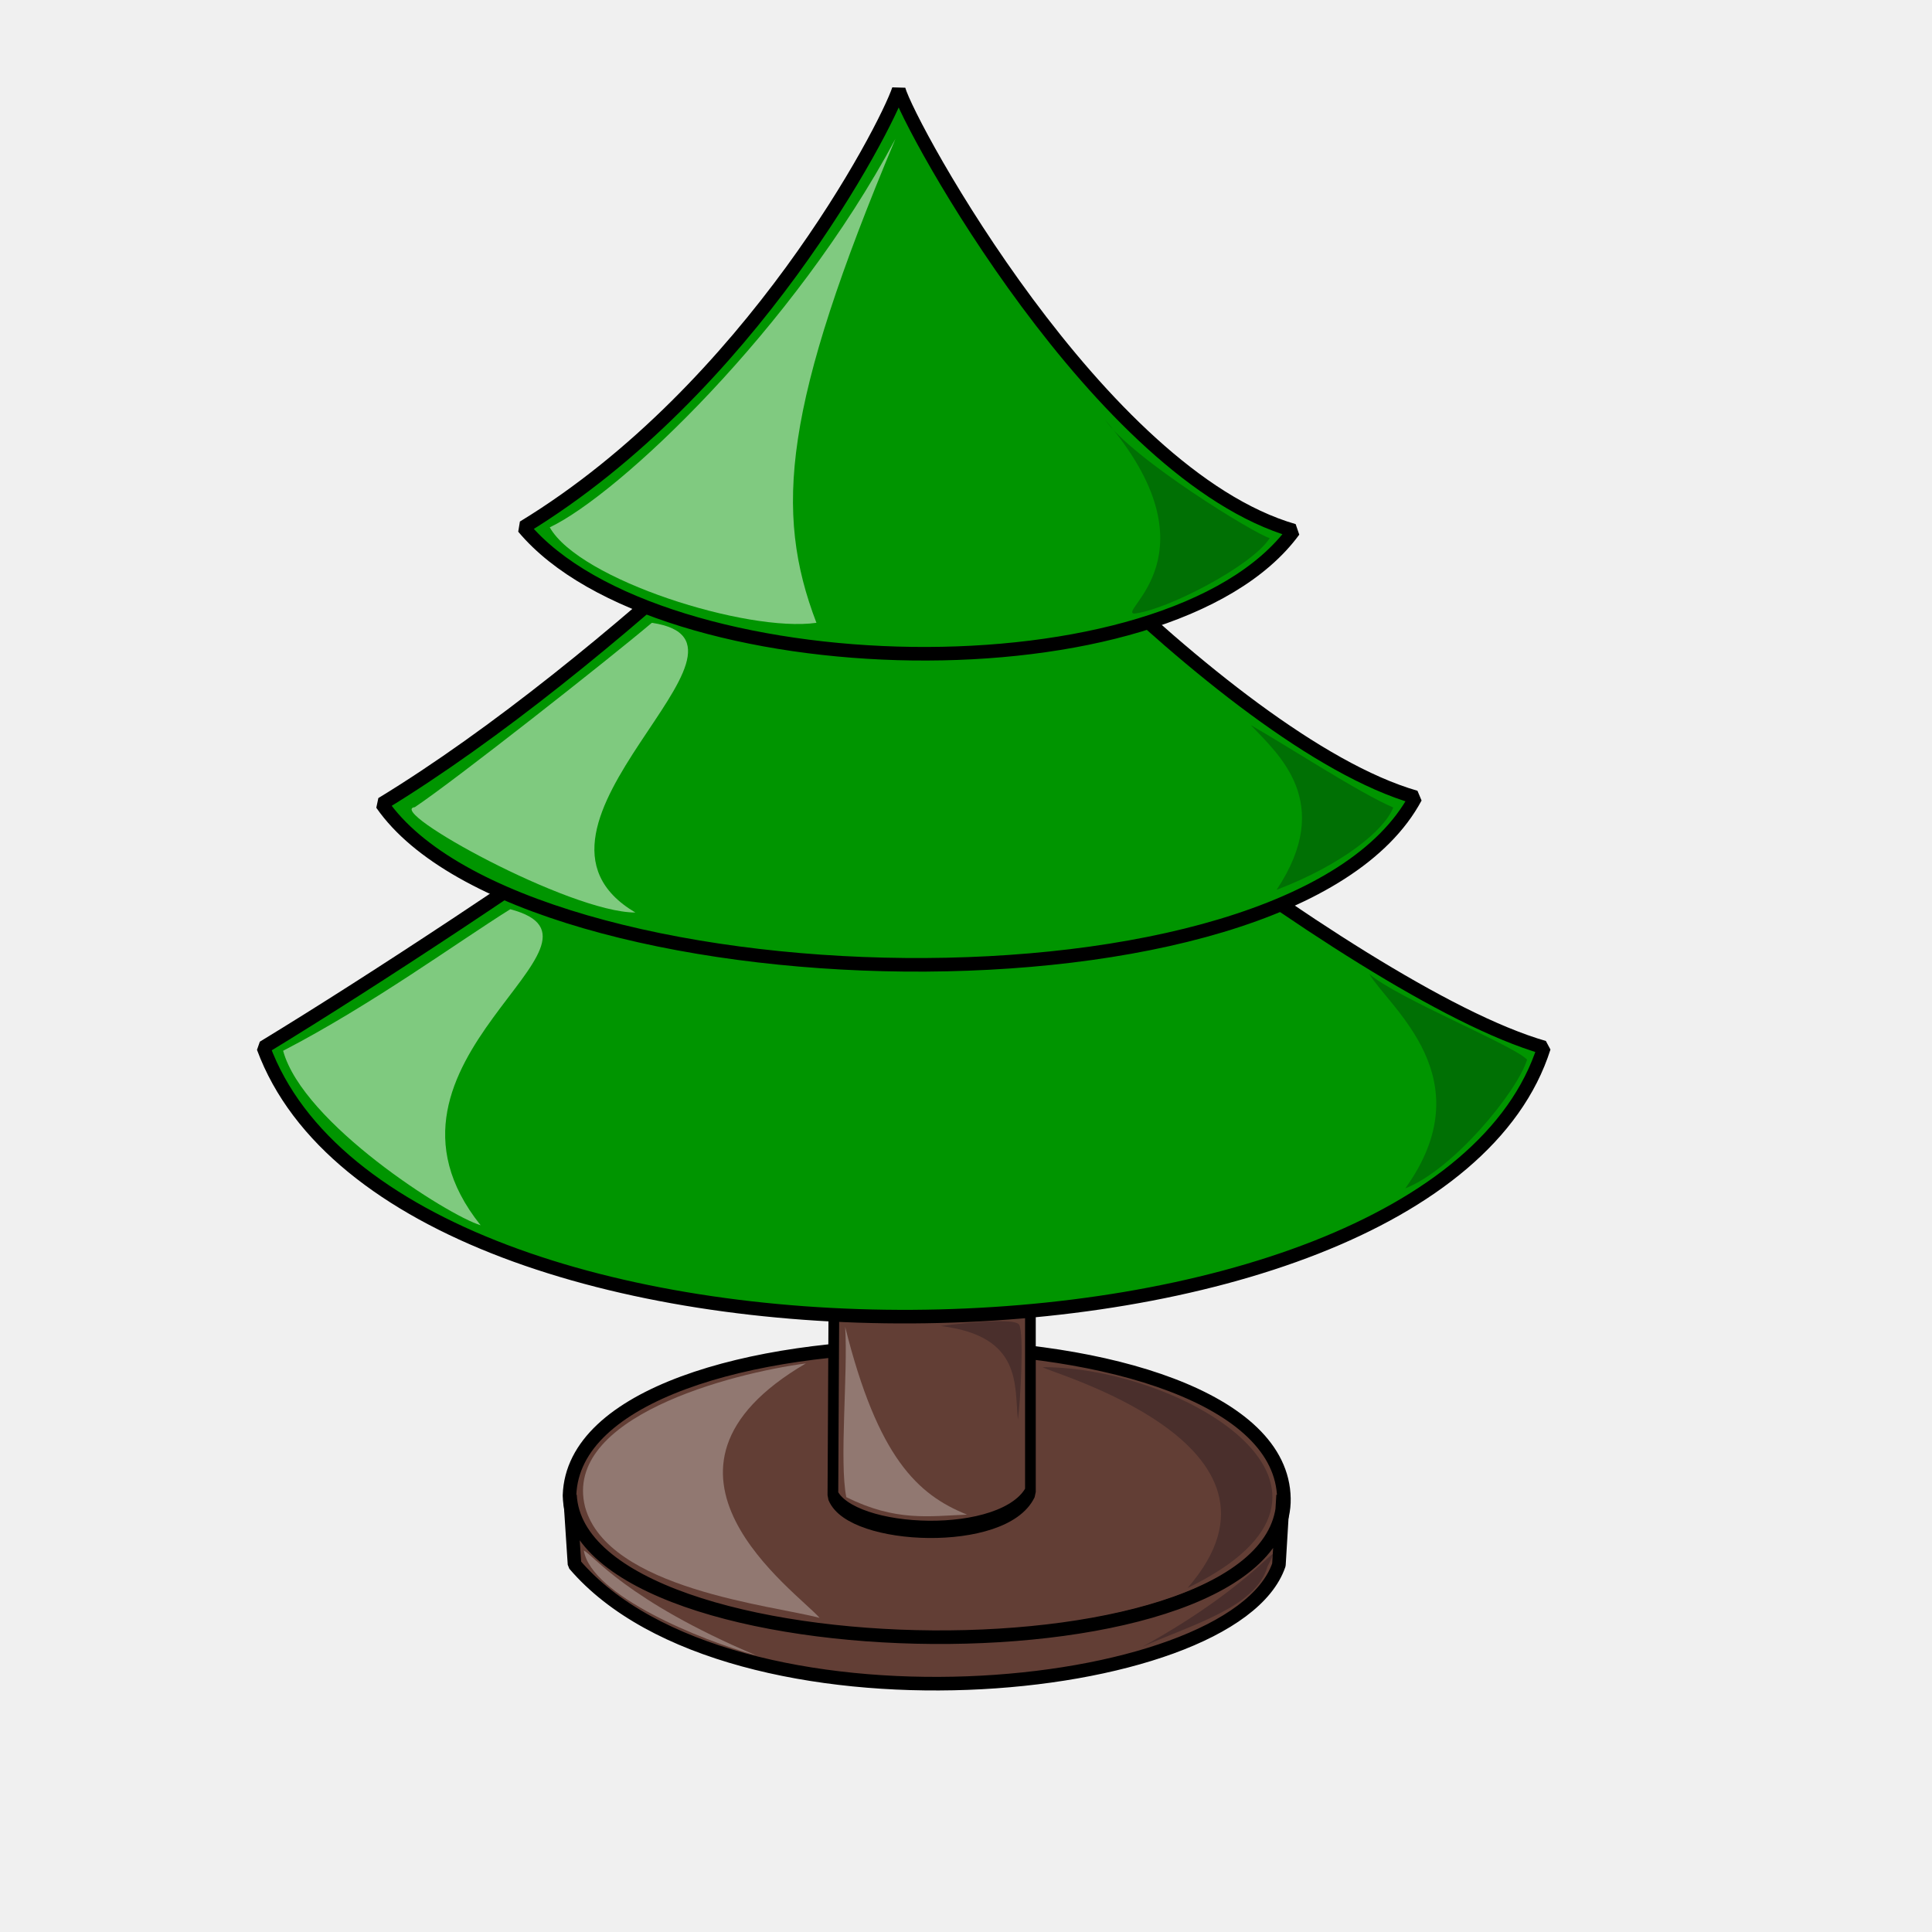
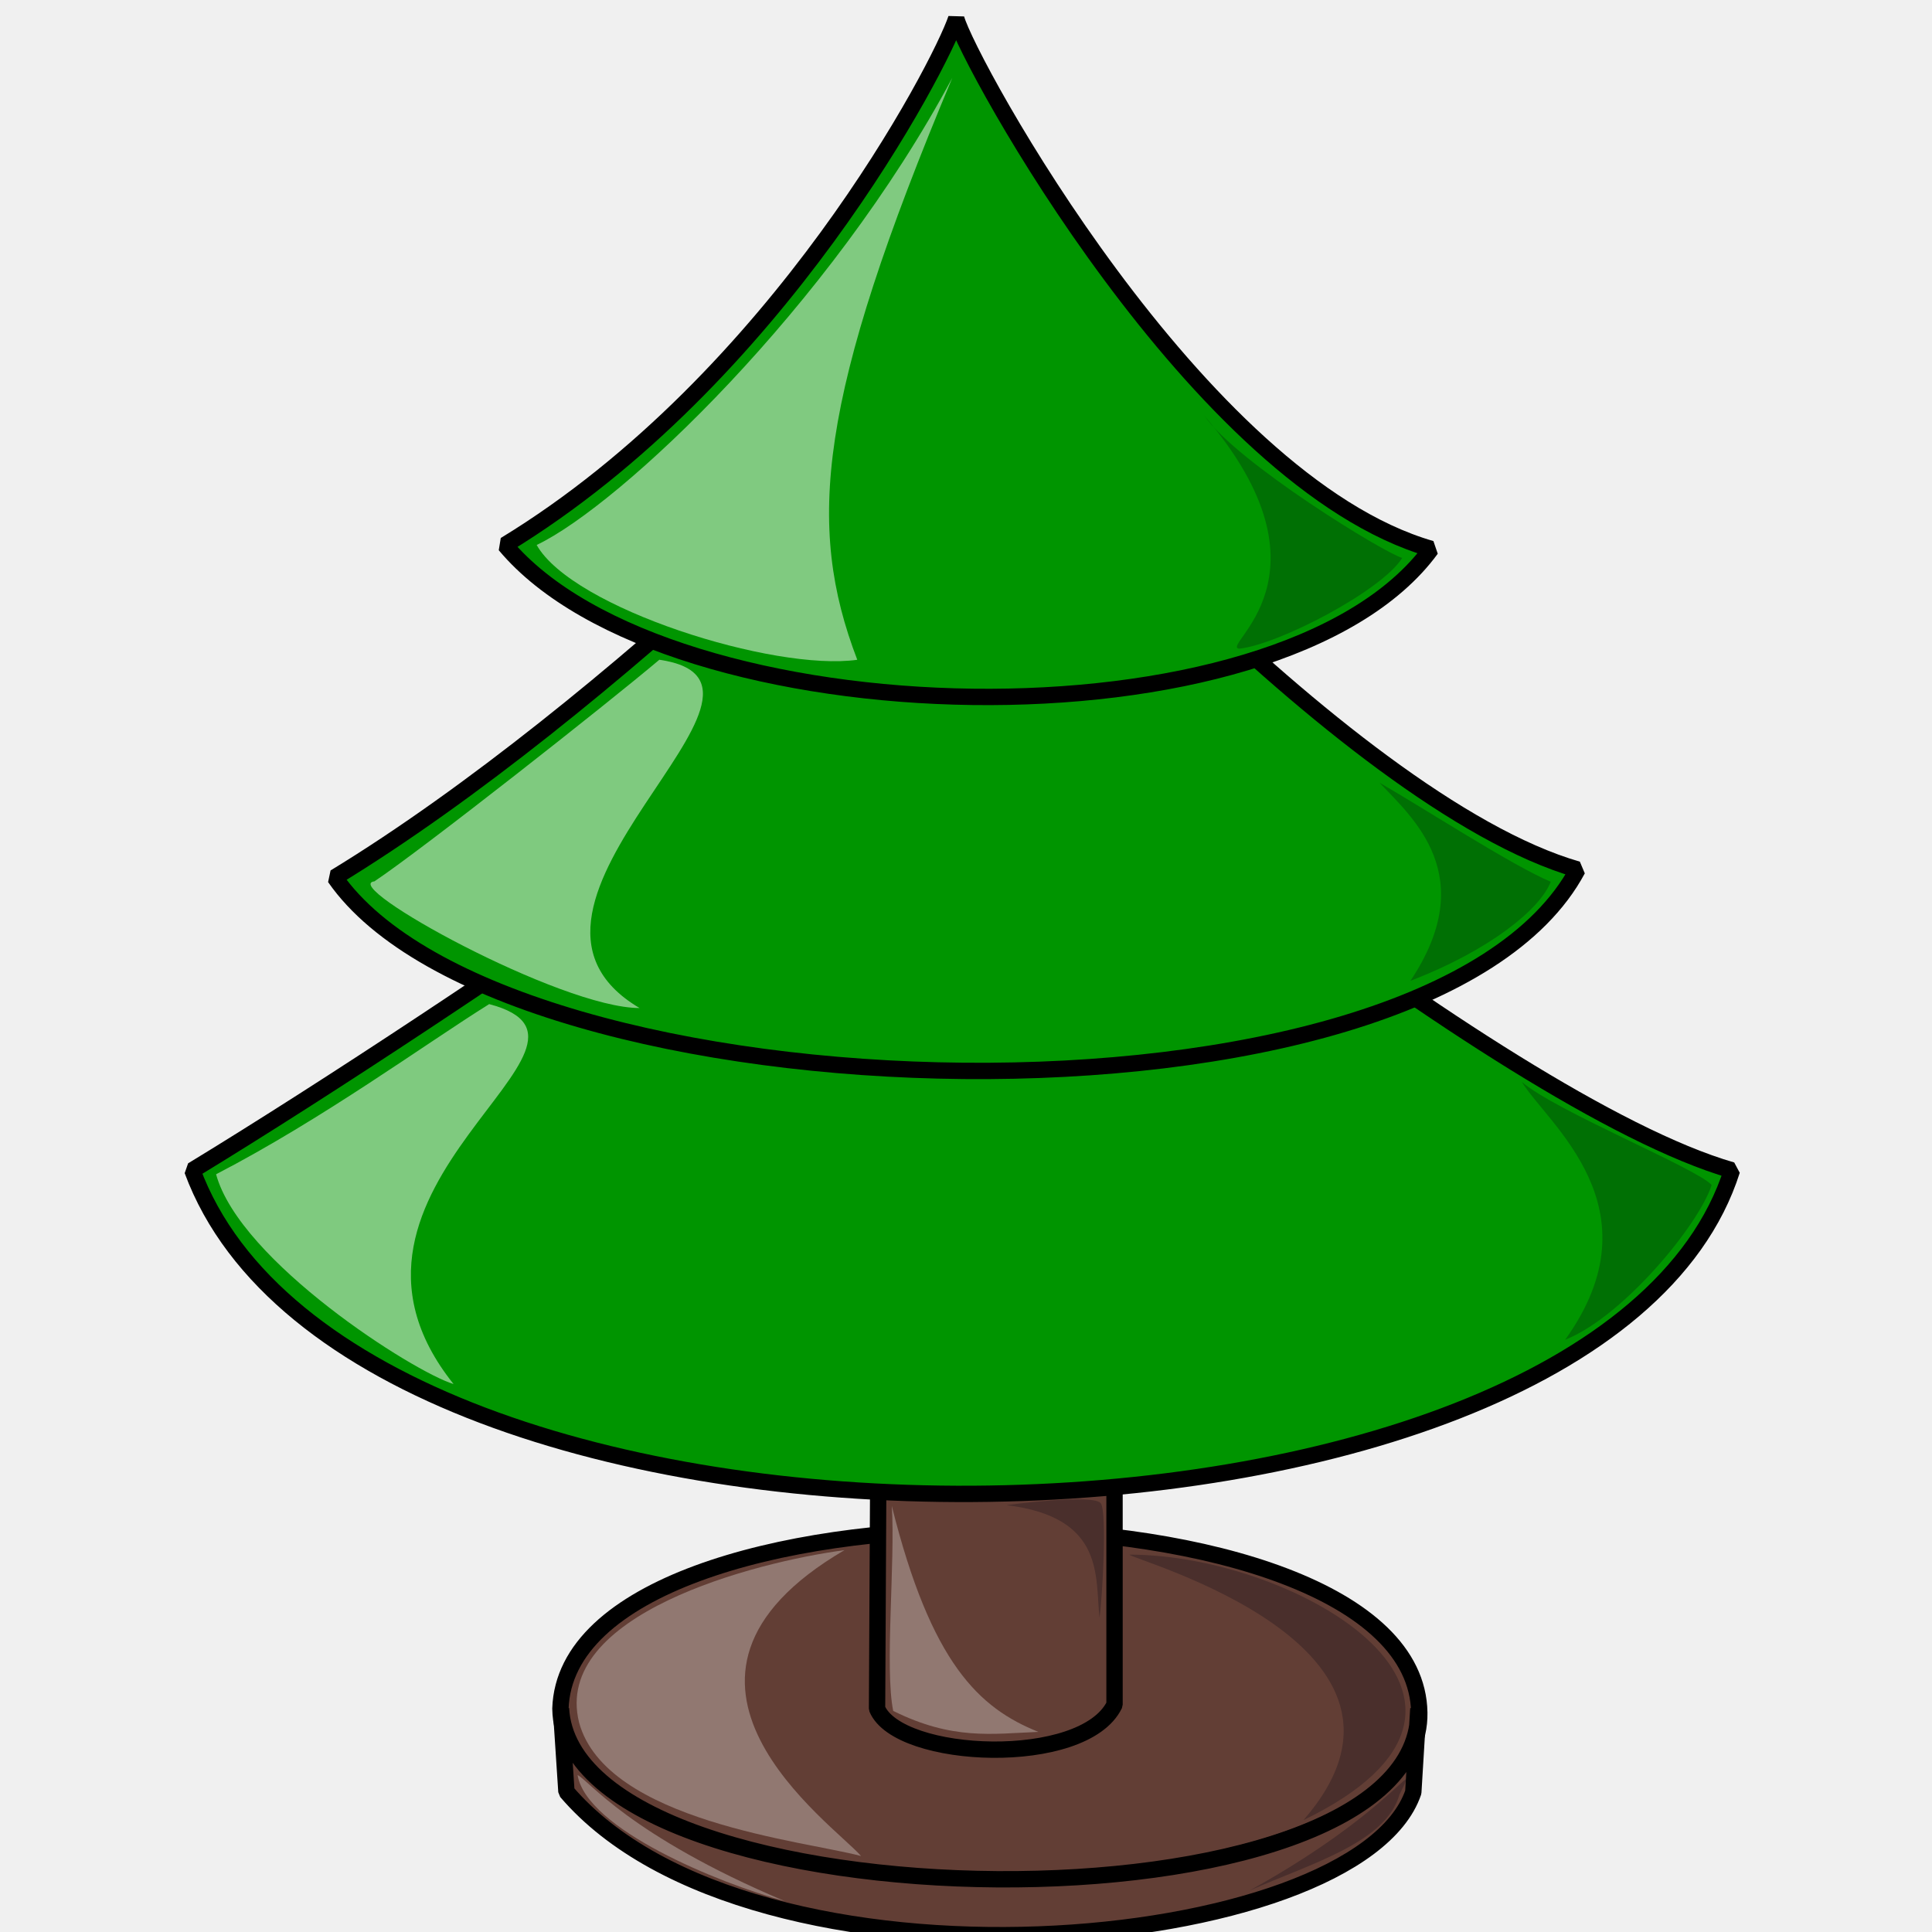
- <svg xmlns="http://www.w3.org/2000/svg" height="400pt" id="svg548" width="400pt">
+ <svg xmlns="http://www.w3.org/2000/svg" height="50" id="svg548" width="50" version="1.1">
  <defs id="defs550" />
-   <path d="M 157.219 412.757 C 158.128 465.467 355.334 465.467 354.425 413.666 C 353.516 358.23 159.036 357.322 157.219 412.757 z " id="path749" style="fill:#623e35;fill-rule:evenodd;stroke:black;stroke-opacity:1;stroke-width:3.75;stroke-linejoin:bevel;stroke-linecap:butt;fill-opacity:1;stroke-dasharray:none;" />
-   <path d="M 212.655 306.43 L 211.746 413.665 C 219.694 425.479 288.517 427.298 299.898 412.757 L 299.898 305.521 C 289.901 320.97 232.647 326.423 212.655 306.43 z " id="path748" style="fill:#623e35;fill-rule:evenodd;stroke:black;stroke-opacity:1;stroke-width:4.768;stroke-linejoin:bevel;stroke-linecap:butt;fill-opacity:1;stroke-dasharray:none;" transform="matrix(0.618557,0,0,1,98.94439,-0.908813)" />
-   <path d="M 248.097 24.708 C 244.462 35.613 134.5 111.951 71.794 150.119 C 109.053 250.994 394.412 247.359 425.31 150.121 C 371.692 134.671 250.823 34.704 248.097 24.708 z " id="path747" style="fill:#009500;fill-rule:evenodd;stroke:black;stroke-opacity:1;stroke-width:3.75;stroke-linejoin:bevel;stroke-linecap:butt;fill-opacity:1;stroke-dasharray:none;" transform="translate(0.908775,139.0434)" />
-   <path d="M 248.097 24.708 C 244.462 35.613 168.125 111.951 105.419 150.119 C 144.496 206.464 356.243 212.826 390.776 148.303 C 337.158 132.853 250.823 34.704 248.097 24.708 z " id="path746" style="fill:#009500;fill-rule:evenodd;stroke:black;stroke-opacity:1;stroke-width:3.75;stroke-linejoin:bevel;stroke-linecap:butt;fill-opacity:1;stroke-dasharray:none;" transform="translate(-3.725290e-7,71.79367)" />
-   <path d="M 157.343 412.757 L 158.596 431.841 C 201.308 481.824 340.324 469.226 353.047 431.966 L 354.205 412.757 C 356.023 466.375 160.07 463.649 157.343 412.757 z " id="path750" style="fill:#623e35;fill-rule:evenodd;stroke:black;stroke-opacity:1;stroke-width:3.75;stroke-linejoin:bevel;stroke-linecap:butt;fill-opacity:1;stroke-dasharray:none;" />
-   <path d="M 248.097 24.708 C 244.462 35.613 207.202 107.407 144.497 145.575 C 181.756 190.106 322.618 193.742 357.151 146.485 C 303.533 131.035 250.823 34.704 248.097 24.708 z " id="path745" style="fill:#009500;fill-rule:evenodd;stroke:black;stroke-opacity:1;stroke-width:3.75;stroke-linejoin:bevel;stroke-linecap:butt;fill-opacity:1;stroke-dasharray:none;" />
-   <path d="M 247.188 38.34 C 219.016 91.049 170.85 136.488 151.766 145.575 C 159.946 160.116 206.293 174.657 225.378 171.931 C 213.564 141.032 216.289 111.951 247.188 38.34 z " id="path751" style="fill:#ffffff;fill-rule:evenodd;stroke:none;stroke-opacity:1;stroke-width:1pt;stroke-linejoin:miter;stroke-linecap:butt;fill-opacity:0.5;" />
-   <path d="M 179.938 171.93 C 168.124 181.927 125.412 215.552 114.506 222.822 C 106.327 223.731 157.219 251.903 175.395 251.903 C 135.408 228.275 217.199 177.383 179.938 171.93 z " id="path752" style="fill:#ffffff;fill-rule:evenodd;stroke:none;stroke-opacity:1;stroke-width:1pt;stroke-linejoin:miter;stroke-linecap:butt;fill-opacity:0.498;" />
-   <path d="M 140.861 250.994 C 126.321 260.082 102.692 277.349 78.155 290.071 C 83.608 310.065 123.594 335.511 132.682 338.237 C 96.331 292.798 175.395 260.082 140.861 250.994 z " id="path753" style="fill:#ffffff;fill-rule:evenodd;stroke:none;stroke-opacity:1;stroke-width:1pt;stroke-linejoin:miter;stroke-linecap:butt;fill-opacity:0.498;" />
-   <path d="M 233.308 366.285 C 234.121 379.008 231.643 403.487 233.623 413.293 C 247.255 420.056 256.276 418.554 266.962 418.114 C 253.33 412.661 242.329 402.388 233.308 366.285 z " id="path755" style="fill:#ffffff;fill-rule:evenodd;stroke:none;stroke-opacity:1;stroke-width:1pt;stroke-linejoin:miter;stroke-linecap:butt;fill-opacity:0.3;" />
-   <path d="M 222.459 376.374 C 201.797 379.129 155.308 391.181 161.506 415.975 C 167.705 438.703 213.505 443.18 226.247 446.624 C 220.048 439.392 171.837 405.988 222.459 376.374 z " id="path756" style="fill:#ffffff;fill-rule:evenodd;stroke:none;stroke-opacity:1;stroke-width:1pt;stroke-linejoin:miter;stroke-linecap:butt;fill-opacity:0.3;" />
-   <path d="M 161.162 428.028 C 163.573 429.061 172.871 441.803 208.685 456.955 C 193.532 452.822 163.228 440.425 161.162 428.028 z " id="path757" style="fill:#ffffff;fill-rule:evenodd;stroke:none;stroke-opacity:1;stroke-width:1pt;stroke-linejoin:miter;stroke-linecap:butt;fill-opacity:0.3;" transform="" />
-   <path d="M 315.437 454.544 C 329.556 448.345 346.774 443.524 349.873 432.505 C 355.039 422.174 348.496 436.292 315.437 454.544 z " id="path758" style="fill:#000011;fill-rule:evenodd;stroke:none;stroke-opacity:1;stroke-width:1pt;stroke-linejoin:miter;stroke-linecap:butt;fill-opacity:0.25;" />
-   <path d="M 287.888 377.407 C 326.457 377.407 383.965 411.154 327.834 438.359 C 362.615 398.413 287.888 378.44 287.888 377.407 z " id="path759" style="fill:#000011;fill-rule:evenodd;stroke:none;stroke-opacity:1;stroke-width:1pt;stroke-linejoin:miter;stroke-linecap:butt;fill-opacity:0.247;" />
-   <path d="M 259.65 366.043 C 259.65 366.043 279.967 363.288 281.345 365.698 C 282.722 368.109 281.689 387.049 281.001 391.87 C 279.968 382.572 282.378 368.798 259.65 366.043 z " id="path760" style="fill:#000011;fill-rule:evenodd;stroke:none;stroke-opacity:1;stroke-width:1pt;stroke-linejoin:miter;stroke-linecap:butt;fill-opacity:0.247;" />
-   <path d="M 387.929 328.061 C 401.191 322.851 418.716 301.536 421.559 292.536 C 418.243 288.747 385.56 275.484 377.982 268.853 C 383.666 278.326 409.717 297.747 387.929 328.061 z " id="path761" style="fill:#000011;fill-rule:evenodd;stroke:none;stroke-opacity:1;stroke-width:1pt;stroke-linejoin:miter;stroke-linecap:butt;fill-opacity:0.247;" />
-   <path d="M 352.404 245.644 C 370.876 238.539 382.244 229.065 384.613 222.908 C 375.613 219.119 355.246 205.856 345.299 200.172 C 352.878 208.224 368.509 221.487 352.404 245.644 z " id="path762" style="fill:#000011;fill-rule:evenodd;stroke:none;stroke-opacity:1;stroke-width:1pt;stroke-linejoin:miter;stroke-linecap:butt;fill-opacity:0.247;" />
-   <path d="M 305.038 115.861 C 312.617 126.755 346.72 147.595 350.51 148.543 C 345.773 156.122 322.09 168.437 313.09 169.384 C 308.354 168.911 336.773 152.806 305.038 115.861 z " id="path763" style="fill:#000011;fill-rule:evenodd;stroke:none;stroke-opacity:1;stroke-width:1pt;stroke-linejoin:miter;stroke-linecap:butt;fill-opacity:0.247;" />
+   <path d="M 14.504,44.218 C 14.606,50.159 36.833,50.159 36.731,44.321 36.629,38.072 14.708,37.97 14.504,44.218 z" id="path749" style="fill:#623e35;fill-opacity:1;fill-rule:evenodd;stroke:#000000;stroke-width:0.423;stroke-linecap:butt;stroke-linejoin:bevel;stroke-opacity:1;stroke-dasharray:none" />
+   <path d="m 22.761,32.131 -0.063,12.087 c 0.554,1.332 5.352,1.537 6.146,-0.102 l 0,-12.087 c -0.697,1.741 -4.689,2.356 -6.082,0.102 z" id="path748" style="fill:#623e35;fill-opacity:1;fill-rule:evenodd;stroke:#000000;stroke-width:0.423;stroke-linecap:butt;stroke-linejoin:bevel;stroke-opacity:1;stroke-dasharray:none" />
+   <path d="M 24.849,16.152 C 24.439,17.381 12.045,25.986 4.978,30.288 9.177,41.657 41.34,41.248 44.823,30.288 38.78,28.546 25.156,17.279 24.849,16.152 z" id="path747" style="fill:#009500;fill-opacity:1;fill-rule:evenodd;stroke:#000000;stroke-width:0.423;stroke-linecap:butt;stroke-linejoin:bevel;stroke-opacity:1;stroke-dasharray:none" />
+   <path d="M 24.747,8.573 C 24.337,9.802 15.733,18.406 8.665,22.708 13.07,29.059 36.936,29.776 40.828,22.503 34.785,20.762 25.054,9.699 24.747,8.573 z" id="path746" style="fill:#009500;fill-opacity:1;fill-rule:evenodd;stroke:#000000;stroke-width:0.423;stroke-linecap:butt;stroke-linejoin:bevel;stroke-opacity:1;stroke-dasharray:none" />
+   <path d="m 14.518,44.218 0.141,2.151 c 4.814,5.634 20.483,4.214 21.917,0.014 l 0.131,-2.165 c 0.205,6.043 -21.881,5.736 -22.189,0 z" id="path750" style="fill:#623e35;fill-opacity:1;fill-rule:evenodd;stroke:#000000;stroke-width:0.423;stroke-linecap:butt;stroke-linejoin:bevel;stroke-opacity:1;stroke-dasharray:none" />
+   <path d="M 24.747,0.481 C 24.337,1.71 20.137,9.802 13.07,14.104 17.269,19.123 33.146,19.533 37.038,14.206 30.995,12.465 25.054,1.607 24.747,0.481 z" id="path745" style="fill:#009500;fill-opacity:1;fill-rule:evenodd;stroke:#000000;stroke-width:0.423;stroke-linecap:butt;stroke-linejoin:bevel;stroke-opacity:1;stroke-dasharray:none" />
+   <path d="M 24.644,2.017 C 21.469,7.958 16.04,13.079 13.889,14.104 c 0.922,1.639 6.146,3.278 8.297,2.971 -1.332,-3.483 -1.024,-6.76 2.458,-15.057 z" id="path751" style="fill:#ffffff;fill-opacity:0.5;fill-rule:evenodd;stroke:none" />
+   <path d="m 17.064,17.074 c -1.332,1.127 -6.146,4.917 -7.375,5.736 -0.922,0.102 4.814,3.278 6.863,3.278 -4.507,-2.663 4.712,-8.399 0.512,-9.014 z" id="path752" style="fill:#ffffff;fill-opacity:0.498;fill-rule:evenodd;stroke:none" />
+   <path d="m 12.66,25.986 c -1.639,1.024 -4.302,2.971 -7.068,4.404 0.615,2.254 5.121,5.122 6.146,5.429 -4.097,-5.121 4.814,-8.809 0.922,-9.833 z" id="path753" style="fill:#ffffff;fill-opacity:0.498;fill-rule:evenodd;stroke:none" />
+   <path d="m 23.08,38.98 c 0.092,1.434 -0.188,4.193 0.036,5.298 1.536,0.762 2.553,0.593 3.758,0.543 -1.536,-0.615 -2.776,-1.772 -3.793,-5.842 z" id="path755" style="fill:#ffffff;fill-opacity:0.3;fill-rule:evenodd;stroke:none" />
+   <path d="m 21.857,40.117 c -2.329,0.311 -7.569,1.669 -6.87,4.463 0.699,2.562 5.861,3.066 7.297,3.454 -0.699,-0.815 -6.133,-4.58 -0.427,-7.918 z" id="path756" style="fill:#ffffff;fill-opacity:0.3;fill-rule:evenodd;stroke:none" />
+   <path d="m 14.948,45.939 c 0.272,0.116 1.32,1.553 5.356,3.26 -1.708,-0.466 -5.124,-1.863 -5.356,-3.26 z" id="path757" style="fill:#ffffff;fill-opacity:0.3;fill-rule:evenodd;stroke:none" />
+   <path d="m 32.337,48.928 c 1.591,-0.699 3.532,-1.242 3.881,-2.484 0.582,-1.164 -0.155,0.427 -3.881,2.484 z" id="path758" style="fill:#000011;fill-opacity:0.25;fill-rule:evenodd;stroke:none" />
+   <path d="m 29.232,40.234 c 4.347,0 10.829,3.804 4.502,6.87 3.92,-4.502 -4.502,-6.754 -4.502,-6.87 z" id="path759" style="fill:#000011;fill-opacity:0.247;fill-rule:evenodd;stroke:none" />
+   <path d="m 26.049,38.953 c 0,0 2.29,-0.311 2.445,-0.039 0.155,0.272 0.039,2.406 -0.039,2.95 -0.116,-1.048 0.155,-2.6 -2.406,-2.911 z" id="path760" style="fill:#000011;fill-opacity:0.247;fill-rule:evenodd;stroke:none" />
+   <path d="m 40.507,34.672 c 1.495,-0.587 3.47,-2.99 3.79,-4.004 -0.374,-0.427 -4.057,-1.922 -4.912,-2.669 0.641,1.068 3.577,3.257 1.121,6.673 z" id="path761" style="fill:#000011;fill-opacity:0.247;fill-rule:evenodd;stroke:none" />
+   <path d="m 36.503,25.383 c 2.082,-0.801 3.363,-1.869 3.63,-2.563 -1.014,-0.427 -3.31,-1.922 -4.431,-2.563 0.854,0.908 2.616,2.402 0.801,5.125 z" id="path762" style="fill:#000011;fill-opacity:0.247;fill-rule:evenodd;stroke:none" />
+   <path d="m 31.165,10.755 c 0.854,1.228 4.698,3.577 5.125,3.684 -0.534,0.854 -3.203,2.242 -4.218,2.349 -0.534,-0.053 2.669,-1.869 -0.908,-6.033 z" id="path763" style="fill:#000011;fill-opacity:0.247;fill-rule:evenodd;stroke:none" />
</svg>
